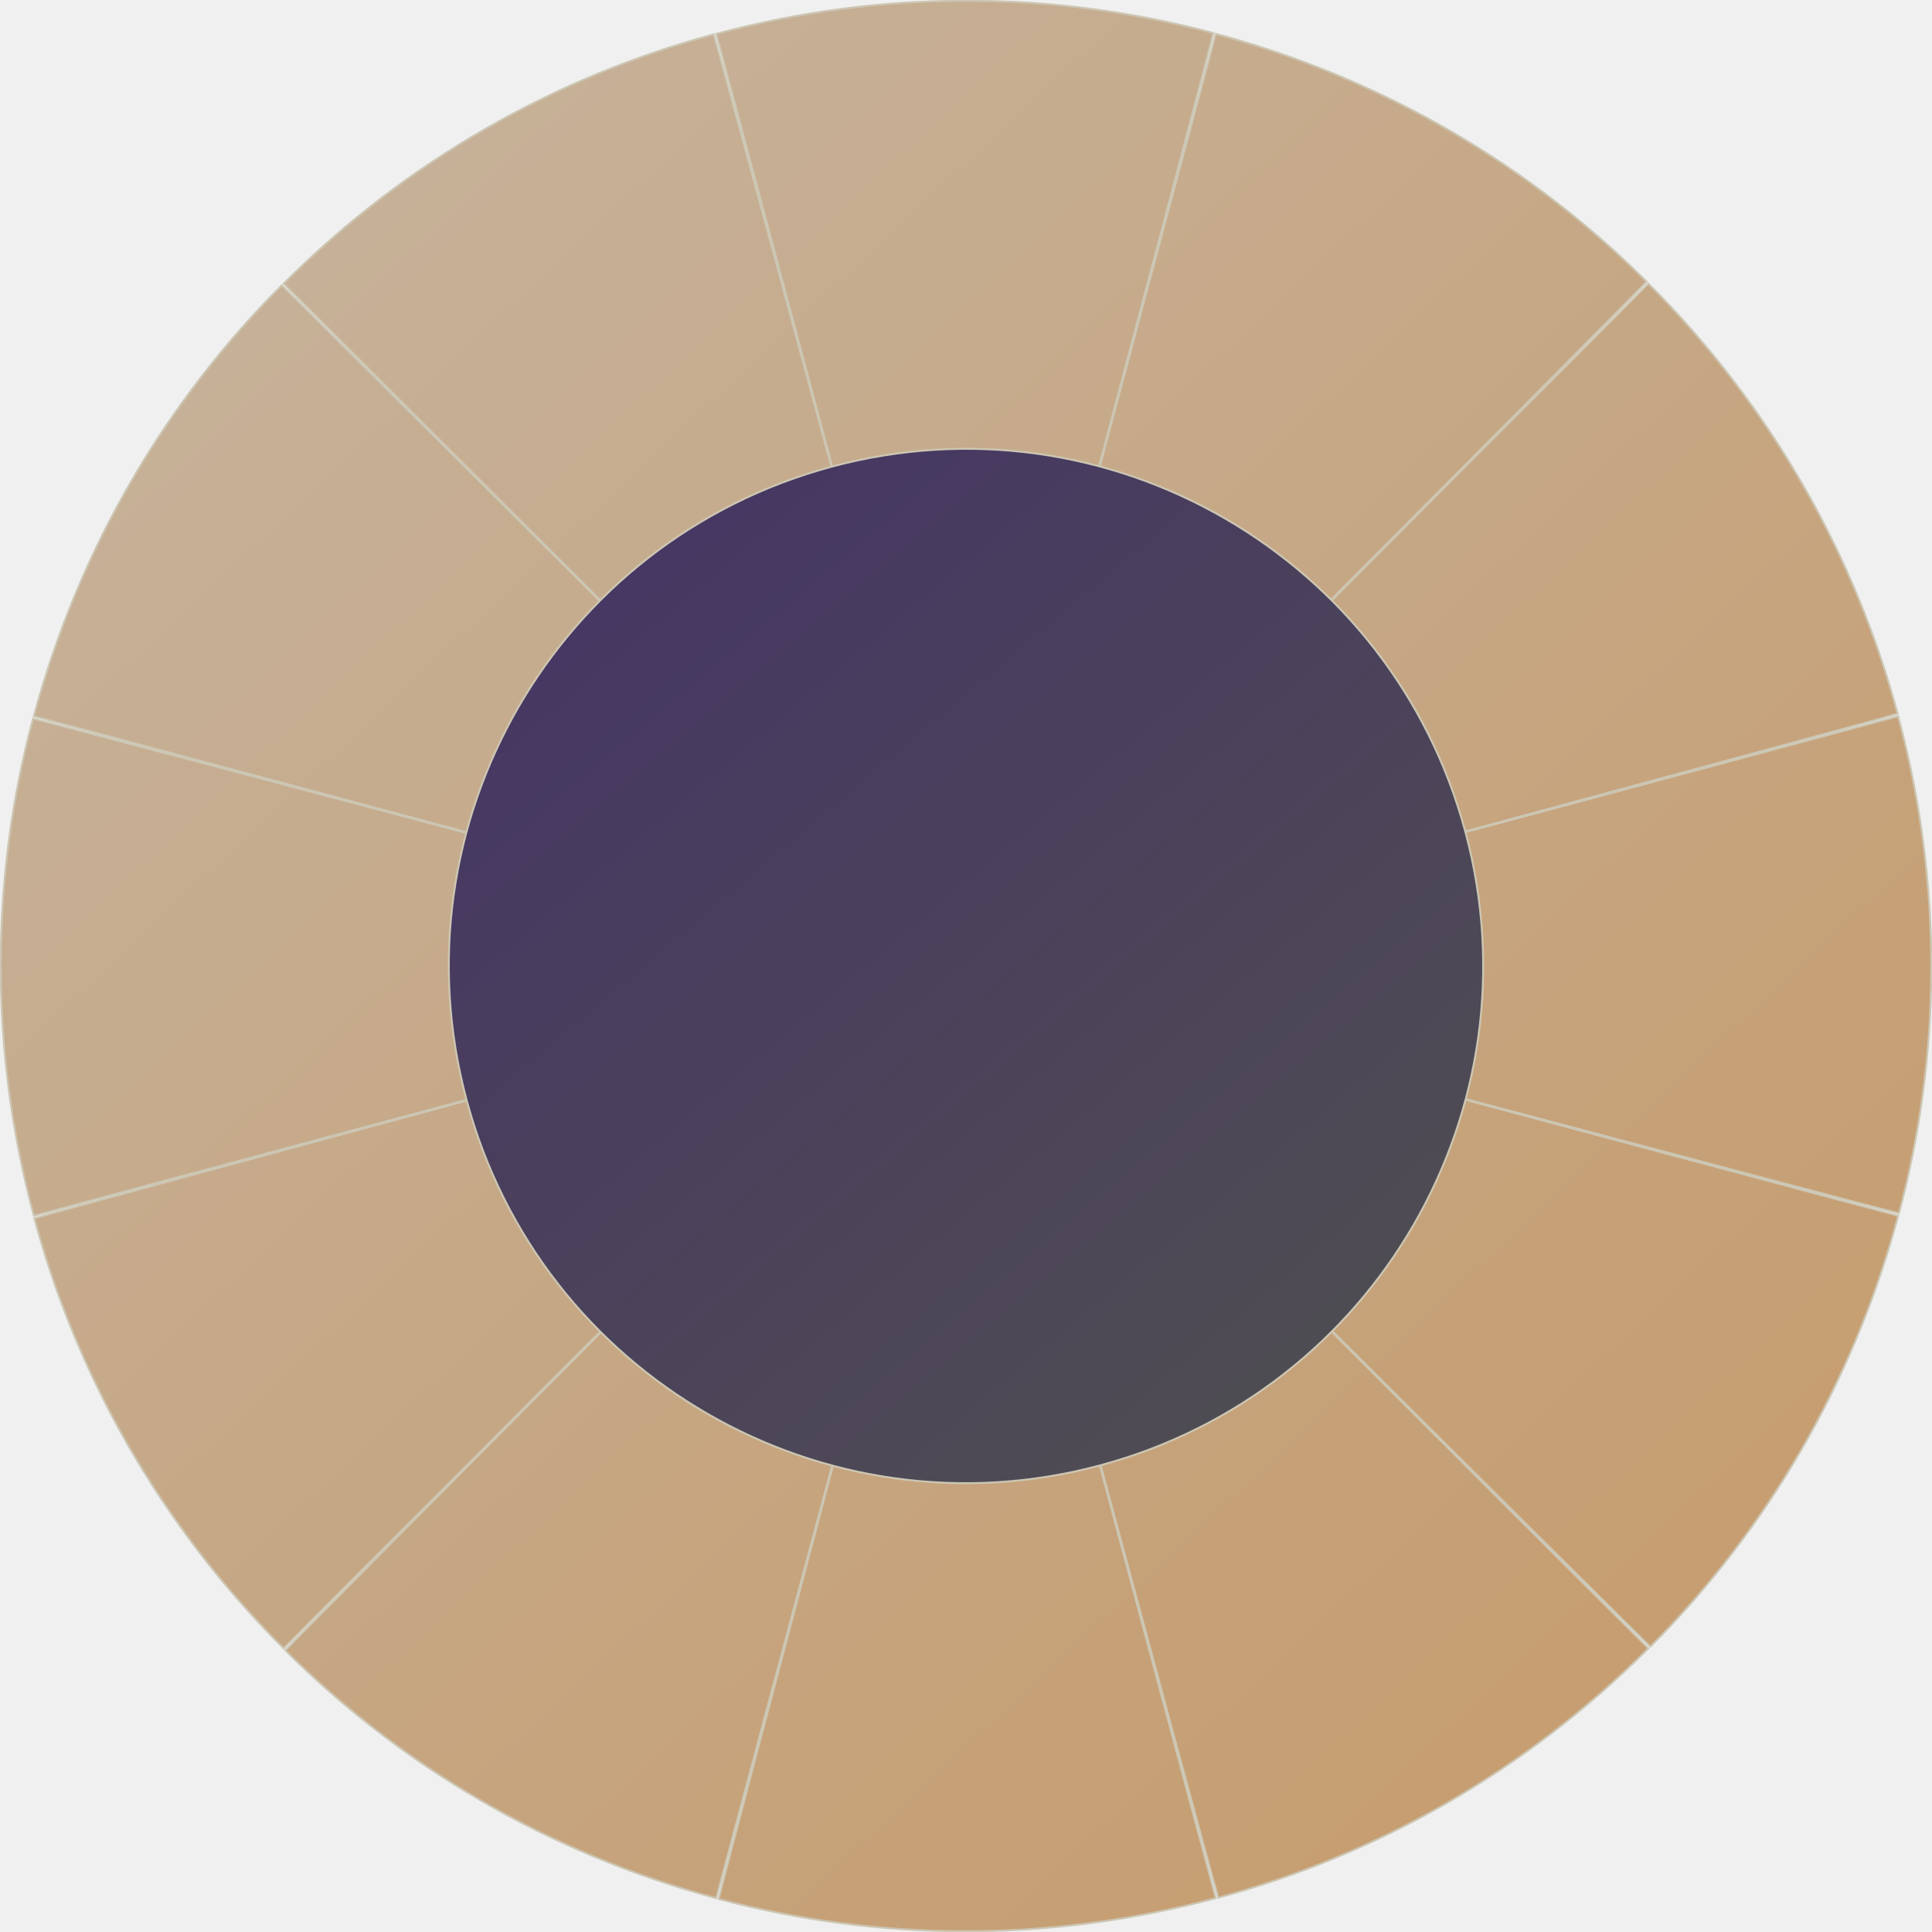
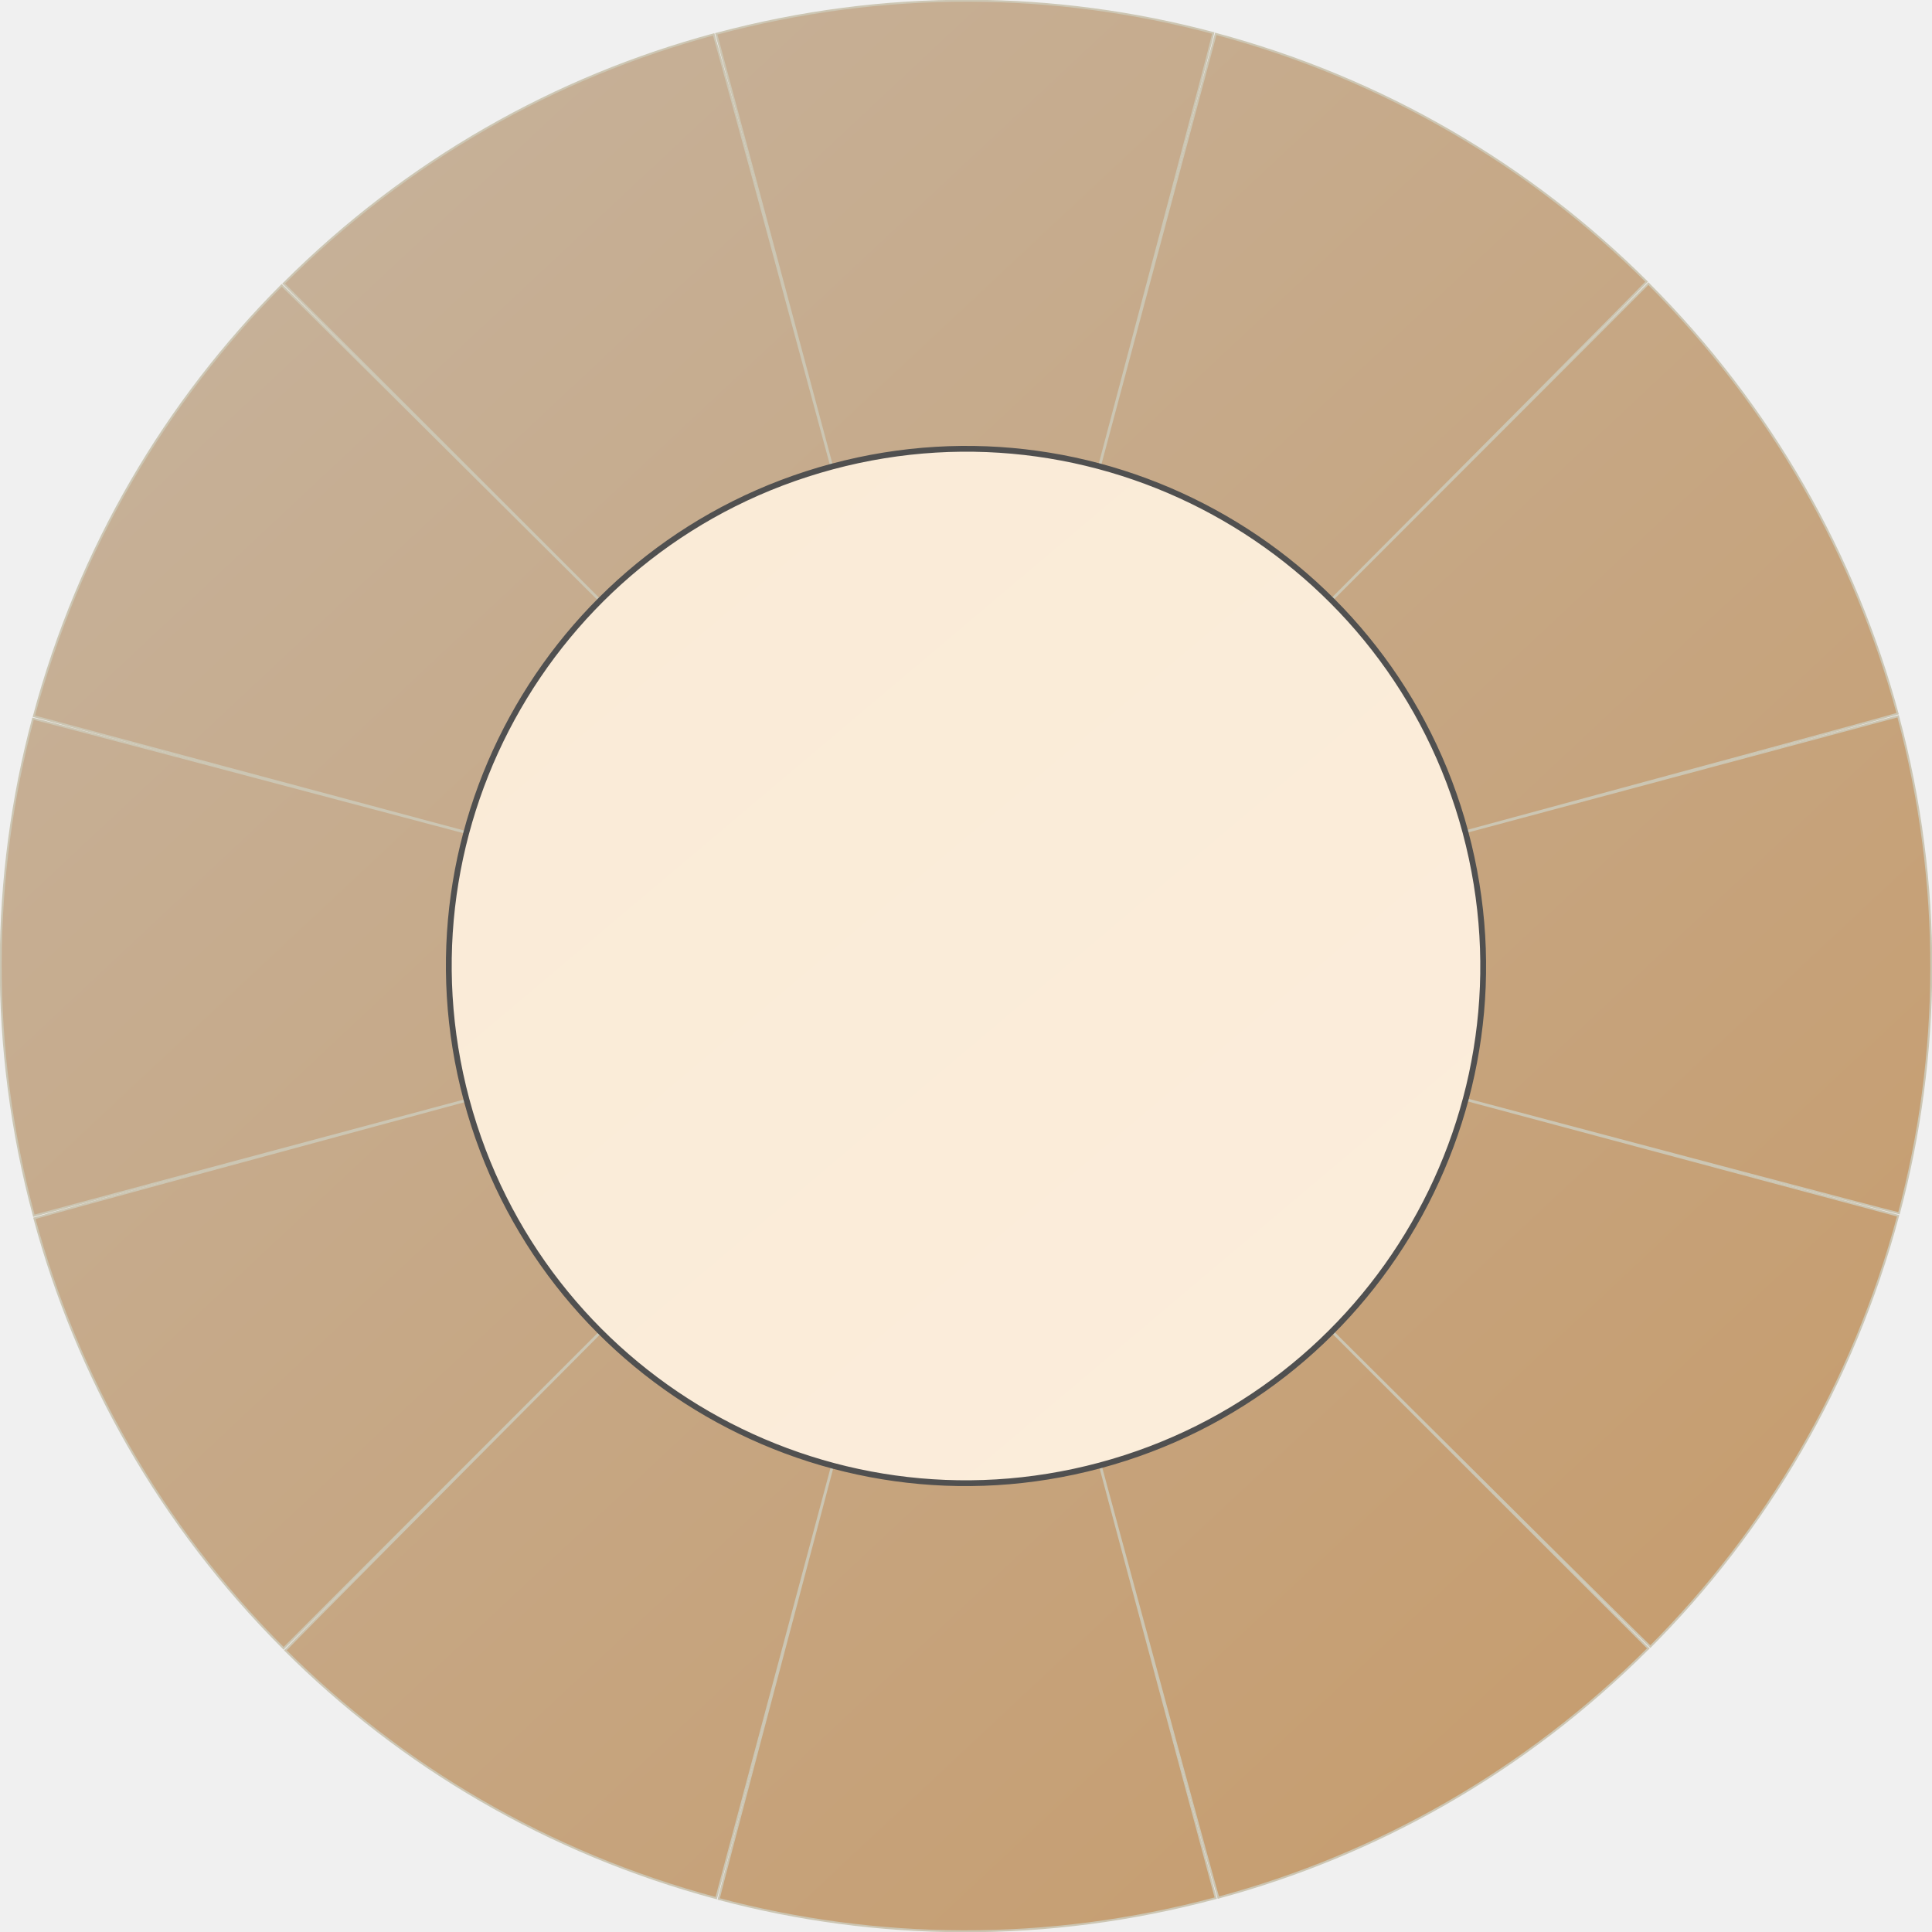
<svg xmlns="http://www.w3.org/2000/svg" xmlns:xlink="http://www.w3.org/1999/xlink" x="0pt" y="0pt" width="1000pt" height="1000pt" viewBox="0 0 1000 1000">
  <g id="1">
    <g id="2">
-       <linearGradient x1="141.009" y1="84.333" x2="922.872" y2="919.288" gradientUnits="userSpaceOnUse" id="5">
+       <linearGradient x1="141.009" y1="84.333" x2="922.871" y2="919.286" gradientUnits="userSpaceOnUse" id="5">
        <stop style="stop-color:#c6b199;stop-opacity:1;" />
        <stop offset="1" style="stop-color:#c69c6d;stop-opacity:1;" />
      </linearGradient>
      <defs>
        <g id="3">
          <defs>
            <path id="4" d="M146.8,146.8 C210.806,82.794,287.861,39.79,369.402,17.788 C377.694,46.141,478.954,421.456,500,500 C444.755,444.755,165.188,165.188,146.8,146.8 z M146.093,146.093 z" />
          </defs>
          <use xlink:href="#4" style="fill:url(#5);fill-opacity:1;fill-rule:nonzero;opacity:1;stroke:none;" />
          <use xlink:href="#4" style="fill:none;opacity:1;stroke:#ccc6b3;stroke-linecap:butt;stroke-linejoin:miter;stroke-miterlimit:10;stroke-opacity:1;stroke-width:1;" />
        </g>
      </defs>
      <use xlink:href="#3" />
    </g>
    <g id="6">
-       <linearGradient x1="141.009" y1="84.333" x2="922.872" y2="919.288" gradientUnits="userSpaceOnUse" id="9">
+       <linearGradient x1="141.008" y1="84.334" x2="922.871" y2="919.287" gradientUnits="userSpaceOnUse" id="9">
        <stop style="stop-color:#c6b199;stop-opacity:1;" />
        <stop offset="1" style="stop-color:#c69c6d;stop-opacity:1;" />
      </linearGradient>
      <defs>
        <g id="7">
          <defs>
            <path id="8" d="M17.52,370.72 C40.947,283.286,86.177,207.516,145.793,147.691 C167.15,168.099,442.502,442.502,500,500 C424.533,479.779,42.638,377.45,17.52,370.72 z M16.554,370.461 z" />
          </defs>
          <use xlink:href="#8" style="fill:url(#9);fill-opacity:1;fill-rule:nonzero;opacity:1;stroke:none;" />
          <use xlink:href="#8" style="fill:none;opacity:1;stroke:#ccc6b3;stroke-linecap:butt;stroke-linejoin:miter;stroke-miterlimit:10;stroke-opacity:1;stroke-width:1;" />
        </g>
      </defs>
      <use xlink:href="#7" />
    </g>
    <g id="10">
-       <linearGradient x1="141.009" y1="84.333" x2="922.872" y2="919.288" gradientUnits="userSpaceOnUse" id="13">
+       <linearGradient x1="141.009" y1="84.334" x2="922.873" y2="919.288" gradientUnits="userSpaceOnUse" id="13">
        <stop style="stop-color:#c6b199;stop-opacity:1;" />
        <stop offset="1" style="stop-color:#c69c6d;stop-opacity:1;" />
      </linearGradient>
      <defs>
        <g id="11">
          <defs>
            <path id="12" d="M17.52,629.28 C-5.908,541.846,-4.623,453.613,17.093,371.995 C45.793,378.99,421.456,478.954,500,500 C424.533,520.221,42.638,622.55,17.52,629.28 z M16.554,629.539 z" />
          </defs>
          <use xlink:href="#12" style="fill:url(#13);fill-opacity:1;fill-rule:nonzero;opacity:1;stroke:none;" />
          <use xlink:href="#12" style="fill:none;opacity:1;stroke:#ccc6b3;stroke-linecap:butt;stroke-linejoin:miter;stroke-miterlimit:10;stroke-opacity:1;stroke-width:1;" />
        </g>
      </defs>
      <use xlink:href="#11" />
    </g>
    <g id="14">
-       <linearGradient x1="141.009" y1="84.333" x2="922.872" y2="919.287" gradientUnits="userSpaceOnUse" id="17">
+       <linearGradient x1="141.009" y1="84.334" x2="922.871" y2="919.289" gradientUnits="userSpaceOnUse" id="17">
        <stop style="stop-color:#c6b199;stop-opacity:1;" />
        <stop offset="1" style="stop-color:#c69c6d;stop-opacity:1;" />
      </linearGradient>
      <defs>
        <g id="15">
          <defs>
            <path id="16" d="M146.8,853.2 C82.794,789.194,39.79,712.139,17.788,630.598 C46.141,622.306,421.456,521.046,500,500 C444.755,555.245,165.188,834.812,146.8,853.2 z M146.093,853.907 z" />
          </defs>
          <use xlink:href="#16" style="fill:url(#17);fill-opacity:1;fill-rule:nonzero;opacity:1;stroke:none;" />
          <use xlink:href="#16" style="fill:none;opacity:1;stroke:#ccc6b3;stroke-linecap:butt;stroke-linejoin:miter;stroke-miterlimit:10;stroke-opacity:1;stroke-width:1;" />
        </g>
      </defs>
      <use xlink:href="#15" />
    </g>
    <g id="18">
-       <linearGradient x1="141.009" y1="84.333" x2="922.872" y2="919.288" gradientUnits="userSpaceOnUse" id="21">
+       <linearGradient x1="141.007" y1="84.334" x2="922.872" y2="919.287" gradientUnits="userSpaceOnUse" id="21">
        <stop style="stop-color:#c6b199;stop-opacity:1;" />
        <stop offset="1" style="stop-color:#c69c6d;stop-opacity:1;" />
      </linearGradient>
      <defs>
        <g id="19">
          <defs>
            <path id="20" d="M370.72,982.48 C283.286,959.053,207.516,913.823,147.691,854.207 C168.099,832.85,442.502,557.498,500,500 C479.779,575.467,377.45,957.362,370.72,982.48 z M370.461,983.446 z" />
          </defs>
          <use xlink:href="#20" style="fill:url(#21);fill-opacity:1;fill-rule:nonzero;opacity:1;stroke:none;" />
          <use xlink:href="#20" style="fill:none;opacity:1;stroke:#ccc6b3;stroke-linecap:butt;stroke-linejoin:miter;stroke-miterlimit:10;stroke-opacity:1;stroke-width:1;" />
        </g>
      </defs>
      <use xlink:href="#19" />
    </g>
    <g id="22">
-       <linearGradient x1="141.009" y1="84.333" x2="922.872" y2="919.288" gradientUnits="userSpaceOnUse" id="25">
+       <linearGradient x1="141.008" y1="84.332" x2="922.872" y2="919.288" gradientUnits="userSpaceOnUse" id="25">
        <stop style="stop-color:#c6b199;stop-opacity:1;" />
        <stop offset="1" style="stop-color:#c69c6d;stop-opacity:1;" />
      </linearGradient>
      <defs>
        <g id="23">
          <defs>
            <path id="24" d="M629.28,982.48 C541.847,1005.91,453.613,1004.62,371.995,982.907 C378.99,954.207,478.954,578.544,500,500 C520.221,575.466,622.55,957.362,629.28,982.48 z M629.539,983.446 z" />
          </defs>
          <use xlink:href="#24" style="fill:url(#25);fill-opacity:1;fill-rule:nonzero;opacity:1;stroke:none;" />
          <use xlink:href="#24" style="fill:none;opacity:1;stroke:#ccc6b3;stroke-linecap:butt;stroke-linejoin:miter;stroke-miterlimit:10;stroke-opacity:1;stroke-width:1;" />
        </g>
      </defs>
      <use xlink:href="#23" />
    </g>
    <g id="26">
-       <linearGradient x1="141.009" y1="84.333" x2="922.872" y2="919.288" gradientUnits="userSpaceOnUse" id="29">
+       <linearGradient x1="141.008" y1="84.332" x2="922.872" y2="919.287" gradientUnits="userSpaceOnUse" id="29">
        <stop style="stop-color:#c6b199;stop-opacity:1;" />
        <stop offset="1" style="stop-color:#c69c6d;stop-opacity:1;" />
      </linearGradient>
      <defs>
        <g id="27">
          <defs>
            <path id="28" d="M853.2,853.2 C789.194,917.206,712.139,960.21,630.598,982.213 C622.306,953.859,521.046,578.544,500,500 C555.245,555.245,834.812,834.812,853.2,853.2 z M853.907,853.907 z" />
          </defs>
          <use xlink:href="#28" style="fill:url(#29);fill-opacity:1;fill-rule:nonzero;opacity:1;stroke:none;" />
          <use xlink:href="#28" style="fill:none;opacity:1;stroke:#ccc6b3;stroke-linecap:butt;stroke-linejoin:miter;stroke-miterlimit:10;stroke-opacity:1;stroke-width:1;" />
        </g>
      </defs>
      <use xlink:href="#27" />
    </g>
    <g id="30">
-       <linearGradient x1="141.009" y1="84.333" x2="922.872" y2="919.288" gradientUnits="userSpaceOnUse" id="33">
+       <linearGradient x1="141.006" y1="84.334" x2="922.872" y2="919.287" gradientUnits="userSpaceOnUse" id="33">
        <stop style="stop-color:#c6b199;stop-opacity:1;" />
        <stop offset="1" style="stop-color:#c69c6d;stop-opacity:1;" />
      </linearGradient>
      <defs>
        <g id="31">
          <defs>
            <path id="32" d="M982.48,629.28 C959.053,716.714,913.823,792.484,854.207,852.309 C832.85,831.901,557.498,557.498,500,500 C575.467,520.221,957.362,622.55,982.48,629.28 z M983.446,629.539 z" />
          </defs>
          <use xlink:href="#32" style="fill:url(#33);fill-opacity:1;fill-rule:nonzero;opacity:1;stroke:none;" />
          <use xlink:href="#32" style="fill:none;opacity:1;stroke:#ccc6b3;stroke-linecap:butt;stroke-linejoin:miter;stroke-miterlimit:10;stroke-opacity:1;stroke-width:1;" />
        </g>
      </defs>
      <use xlink:href="#31" />
    </g>
    <g id="34">
-       <linearGradient x1="141.009" y1="84.333" x2="922.872" y2="919.288" gradientUnits="userSpaceOnUse" id="37">
+       <linearGradient x1="141.006" y1="84.334" x2="922.872" y2="919.288" gradientUnits="userSpaceOnUse" id="37">
        <stop style="stop-color:#c6b199;stop-opacity:1;" />
        <stop offset="1" style="stop-color:#c69c6d;stop-opacity:1;" />
      </linearGradient>
      <defs>
        <g id="35">
          <defs>
            <path id="36" d="M982.48,370.72 C1005.91,458.153,1004.62,546.387,982.907,628.005 C954.207,621.01,578.544,521.046,500,500 C575.466,479.779,957.362,377.45,982.48,370.72 z M983.446,370.461 z" />
          </defs>
          <use xlink:href="#36" style="fill:url(#37);fill-opacity:1;fill-rule:nonzero;opacity:1;stroke:none;" />
          <use xlink:href="#36" style="fill:none;opacity:1;stroke:#ccc6b3;stroke-linecap:butt;stroke-linejoin:miter;stroke-miterlimit:10;stroke-opacity:1;stroke-width:1;" />
        </g>
      </defs>
      <use xlink:href="#35" />
    </g>
    <g id="38">
-       <linearGradient x1="141.009" y1="84.333" x2="922.872" y2="919.288" gradientUnits="userSpaceOnUse" id="41">
+       <linearGradient x1="141.009" y1="84.334" x2="922.872" y2="919.287" gradientUnits="userSpaceOnUse" id="41">
        <stop style="stop-color:#c6b199;stop-opacity:1;" />
        <stop offset="1" style="stop-color:#c69c6d;stop-opacity:1;" />
      </linearGradient>
      <defs>
        <g id="39">
          <defs>
            <path id="40" d="M853.2,146.8 C917.206,210.806,960.21,287.861,982.213,369.402 C953.859,377.694,578.544,478.954,500,500 C555.245,444.755,834.812,165.188,853.2,146.8 z M853.907,146.093 z" />
          </defs>
          <use xlink:href="#40" style="fill:url(#41);fill-opacity:1;fill-rule:nonzero;opacity:1;stroke:none;" />
          <use xlink:href="#40" style="fill:none;opacity:1;stroke:#ccc6b3;stroke-linecap:butt;stroke-linejoin:miter;stroke-miterlimit:10;stroke-opacity:1;stroke-width:1;" />
        </g>
      </defs>
      <use xlink:href="#39" />
    </g>
    <g id="42">
-       <linearGradient x1="141.009" y1="84.333" x2="922.872" y2="919.288" gradientUnits="userSpaceOnUse" id="45">
+       <linearGradient x1="141.008" y1="84.333" x2="922.871" y2="919.289" gradientUnits="userSpaceOnUse" id="45">
        <stop style="stop-color:#c6b199;stop-opacity:1;" />
        <stop offset="1" style="stop-color:#c69c6d;stop-opacity:1;" />
      </linearGradient>
      <defs>
        <g id="43">
          <defs>
            <path id="44" d="M629.28,17.52 C716.714,40.947,792.484,86.177,852.309,145.793 C831.901,167.15,557.498,442.502,500,500 C520.221,424.533,622.55,42.638,629.28,17.52 z M629.539,16.554 z" />
          </defs>
          <use xlink:href="#44" style="fill:url(#45);fill-opacity:1;fill-rule:nonzero;opacity:1;stroke:none;" />
          <use xlink:href="#44" style="fill:none;opacity:1;stroke:#ccc6b3;stroke-linecap:butt;stroke-linejoin:miter;stroke-miterlimit:10;stroke-opacity:1;stroke-width:1;" />
        </g>
      </defs>
      <use xlink:href="#43" />
      <linearGradient x1="564.552" y1="290.347" x2="385.784" y2="658.044" gradientUnits="userSpaceOnUse" id="48">
        <stop style="stop-color:#c6b199;stop-opacity:1;" />
        <stop offset="1" style="stop-color:#c69c6d;stop-opacity:1;" />
      </linearGradient>
      <defs>
        <g id="46">
          <defs>
            <path id="47" />
          </defs>
          <use xlink:href="#47" style="fill:#ffffff;fill-opacity:1;fill-rule:nonzero;opacity:1;stroke:none;" />
          <use xlink:href="#47" style="fill:url(#48);fill-opacity:1;fill-rule:nonzero;opacity:1;stroke:none;" />
        </g>
      </defs>
      <use xlink:href="#46" />
    </g>
    <g id="49">
-       <linearGradient x1="141.009" y1="84.333" x2="922.872" y2="919.288" gradientUnits="userSpaceOnUse" id="52">
+       <linearGradient x1="141.008" y1="84.333" x2="922.873" y2="919.288" gradientUnits="userSpaceOnUse" id="52">
        <stop style="stop-color:#c6b199;stop-opacity:1;" />
        <stop offset="1" style="stop-color:#c69c6d;stop-opacity:1;" />
      </linearGradient>
      <defs>
        <g id="50">
          <defs>
            <path id="51" d="M370.72,17.52 C458.153,-5.908,546.387,-4.623,628.005,17.093 C621.01,45.793,521.046,421.456,500,500 C479.779,424.533,377.45,42.638,370.72,17.52 z M370.461,16.554 z" />
          </defs>
          <use xlink:href="#51" style="fill:url(#52);fill-opacity:1;fill-rule:nonzero;opacity:1;stroke:none;" />
          <use xlink:href="#51" style="fill:none;opacity:1;stroke:#ccc6b3;stroke-linecap:butt;stroke-linejoin:miter;stroke-miterlimit:10;stroke-opacity:1;stroke-width:1;" />
        </g>
      </defs>
      <use xlink:href="#50" />
    </g>
-     <linearGradient x1="283.452" y1="285.087" x2="718.793" y2="800.692" gradientUnits="userSpaceOnUse" id="55">
-       <stop style="stop-color:#463664;stop-opacity:1;" />
-       <stop offset="1" style="stop-color:#505050;stop-opacity:1;" />
+     <linearGradient x1="283.452" y1="285.087" x2="718.793" y2="800.691" gradientUnits="userSpaceOnUse" id="55">
+       <stop style="stop-color:#faebd7;stop-opacity:1;" />
+       <stop offset="1" style="stop-color:#fbeddb;stop-opacity:1;" />
    </linearGradient>
    <defs>
      <g id="53">
        <defs>
          <path id="54" d="M430.73,241.481 C573.506,203.225,720.262,287.954,758.519,430.73 C796.775,573.506,712.046,720.262,569.27,758.519 C426.494,796.775,279.738,712.046,241.481,569.27 C203.225,426.494,287.954,279.738,430.73,241.481 z" />
        </defs>
        <use xlink:href="#54" style="fill:url(#55);fill-opacity:1;fill-rule:evenodd;opacity:1;stroke:none;" />
-         <use xlink:href="#54" style="fill:none;opacity:1;stroke:#ccc6b3;stroke-linecap:butt;stroke-linejoin:miter;stroke-miterlimit:10;stroke-opacity:1;stroke-width:1;" />
+         <use xlink:href="#54" style="fill:none;opacity:1;stroke:#505050;stroke-linecap:butt;stroke-linejoin:miter;stroke-miterlimit:10;stroke-opacity:1;stroke-width:3;" />
      </g>
    </defs>
    <use xlink:href="#53" />
  </g>
</svg>
